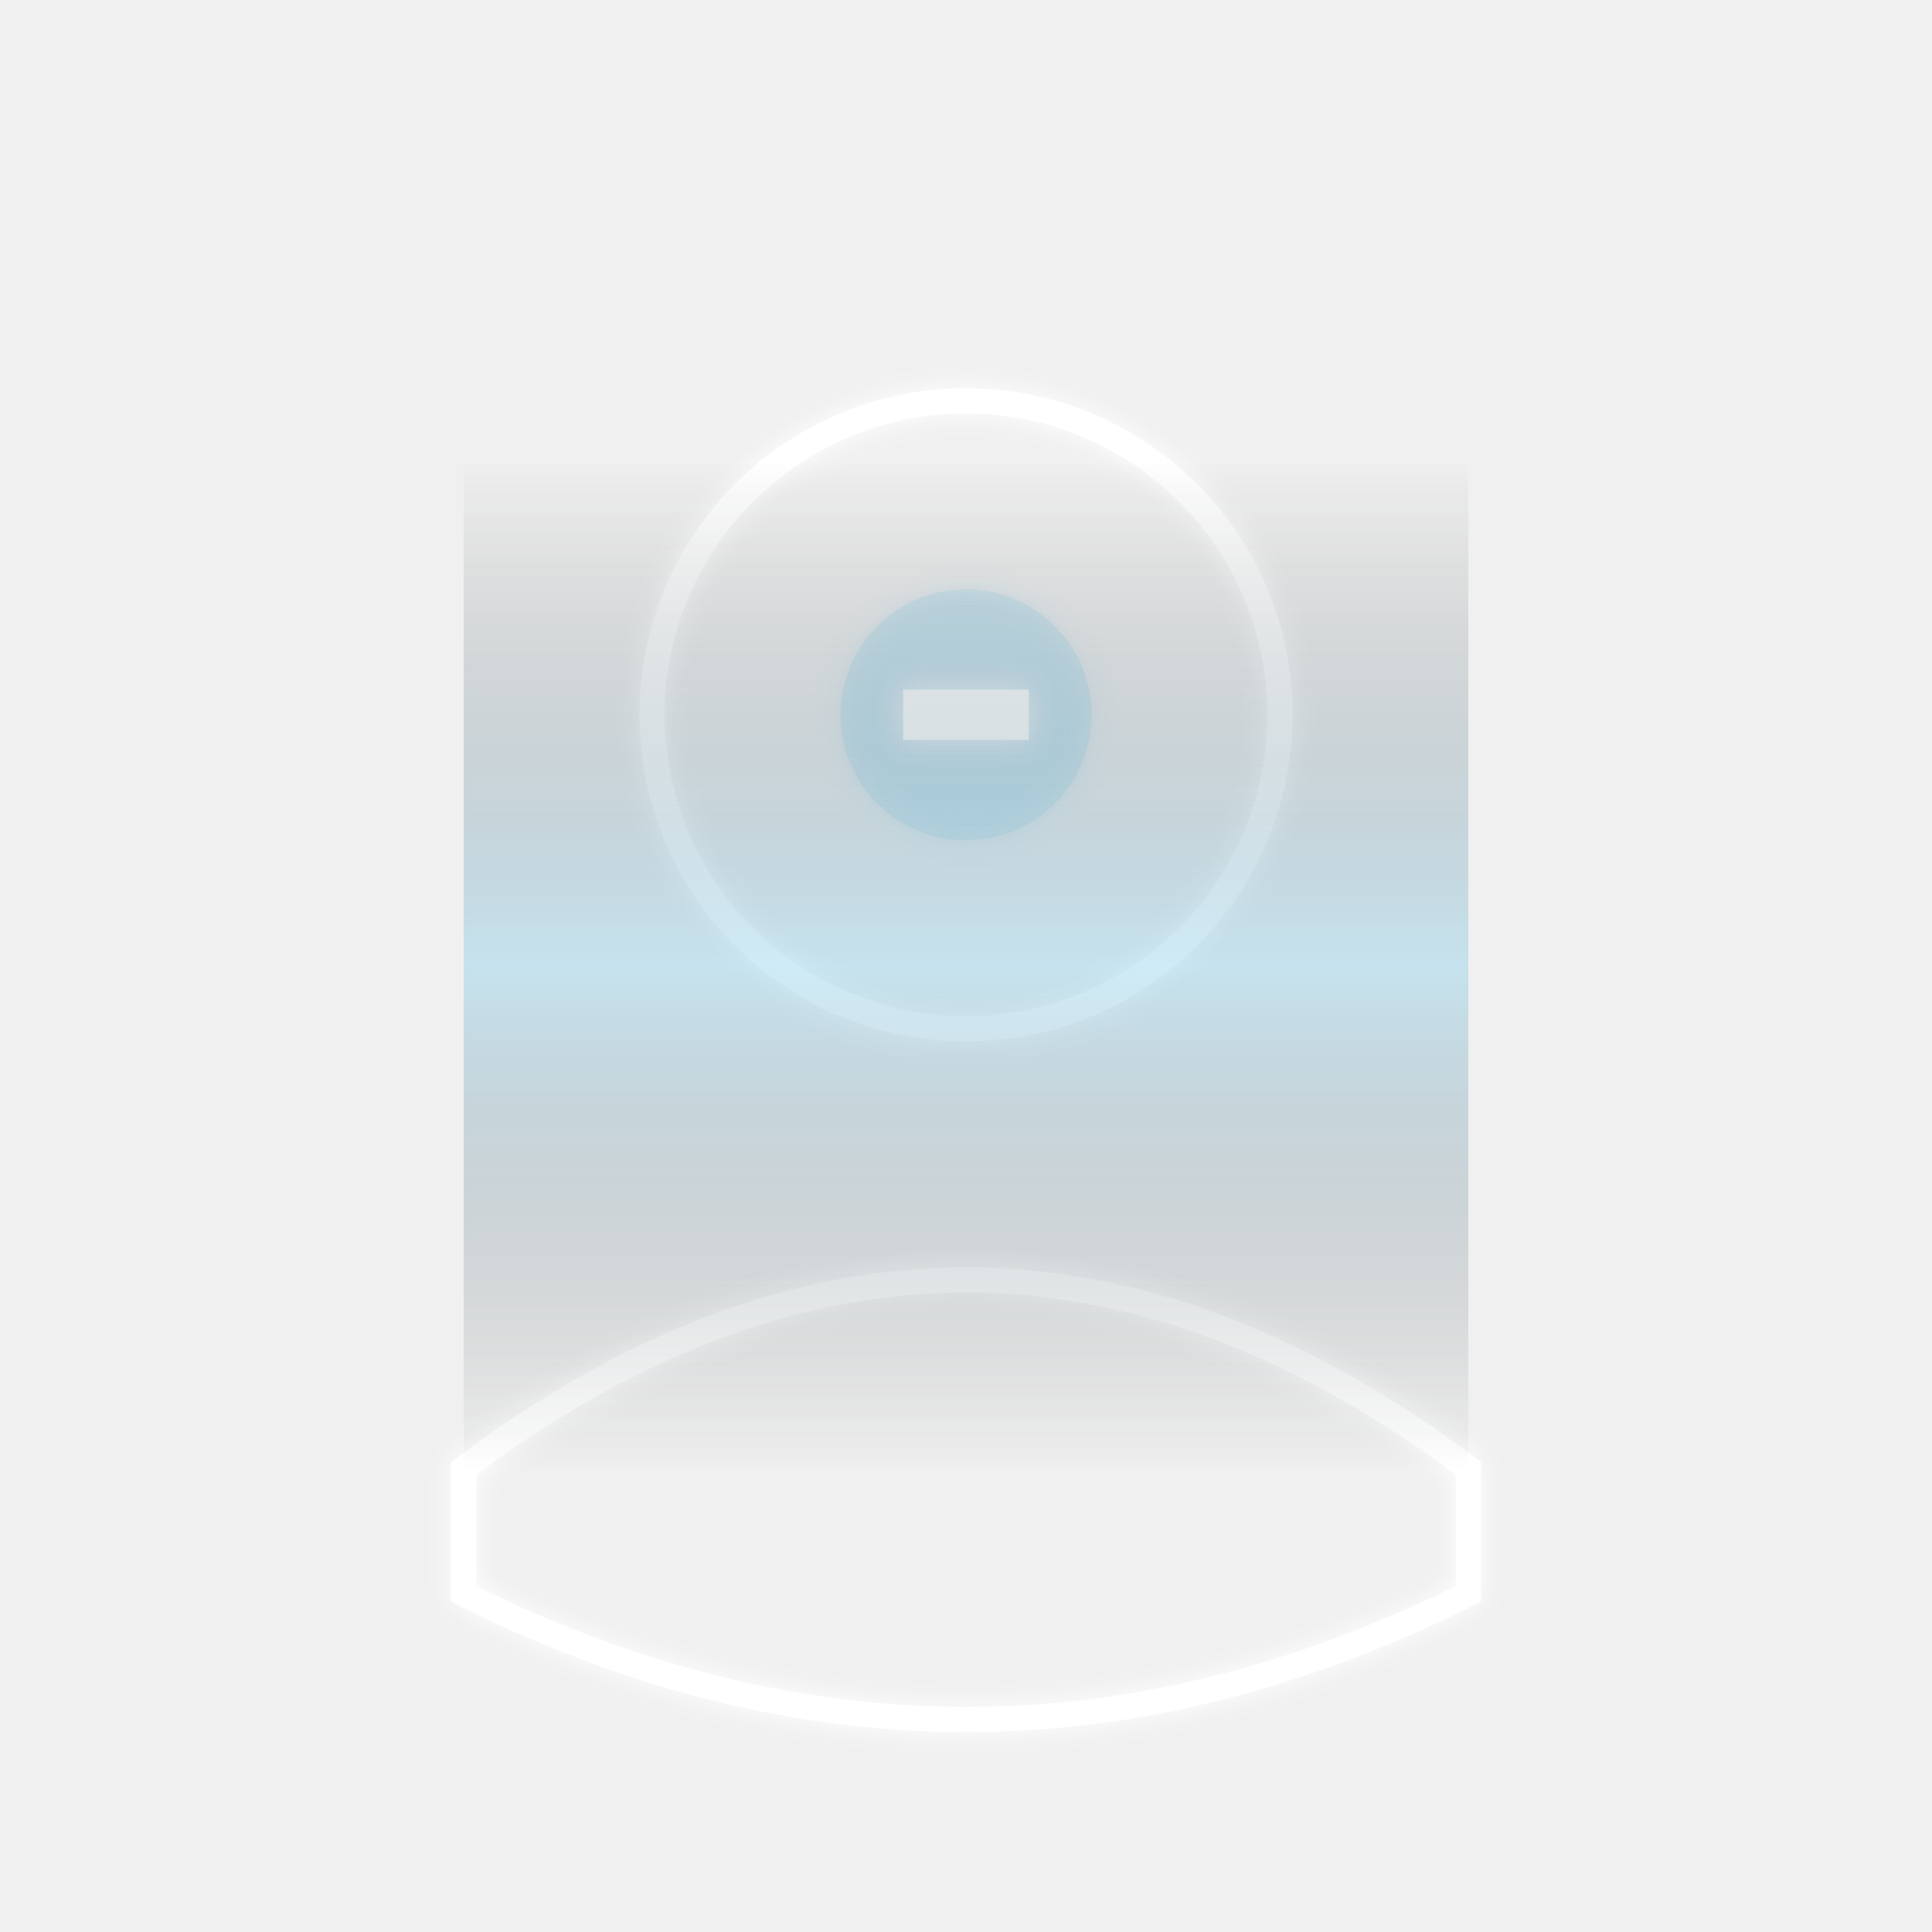
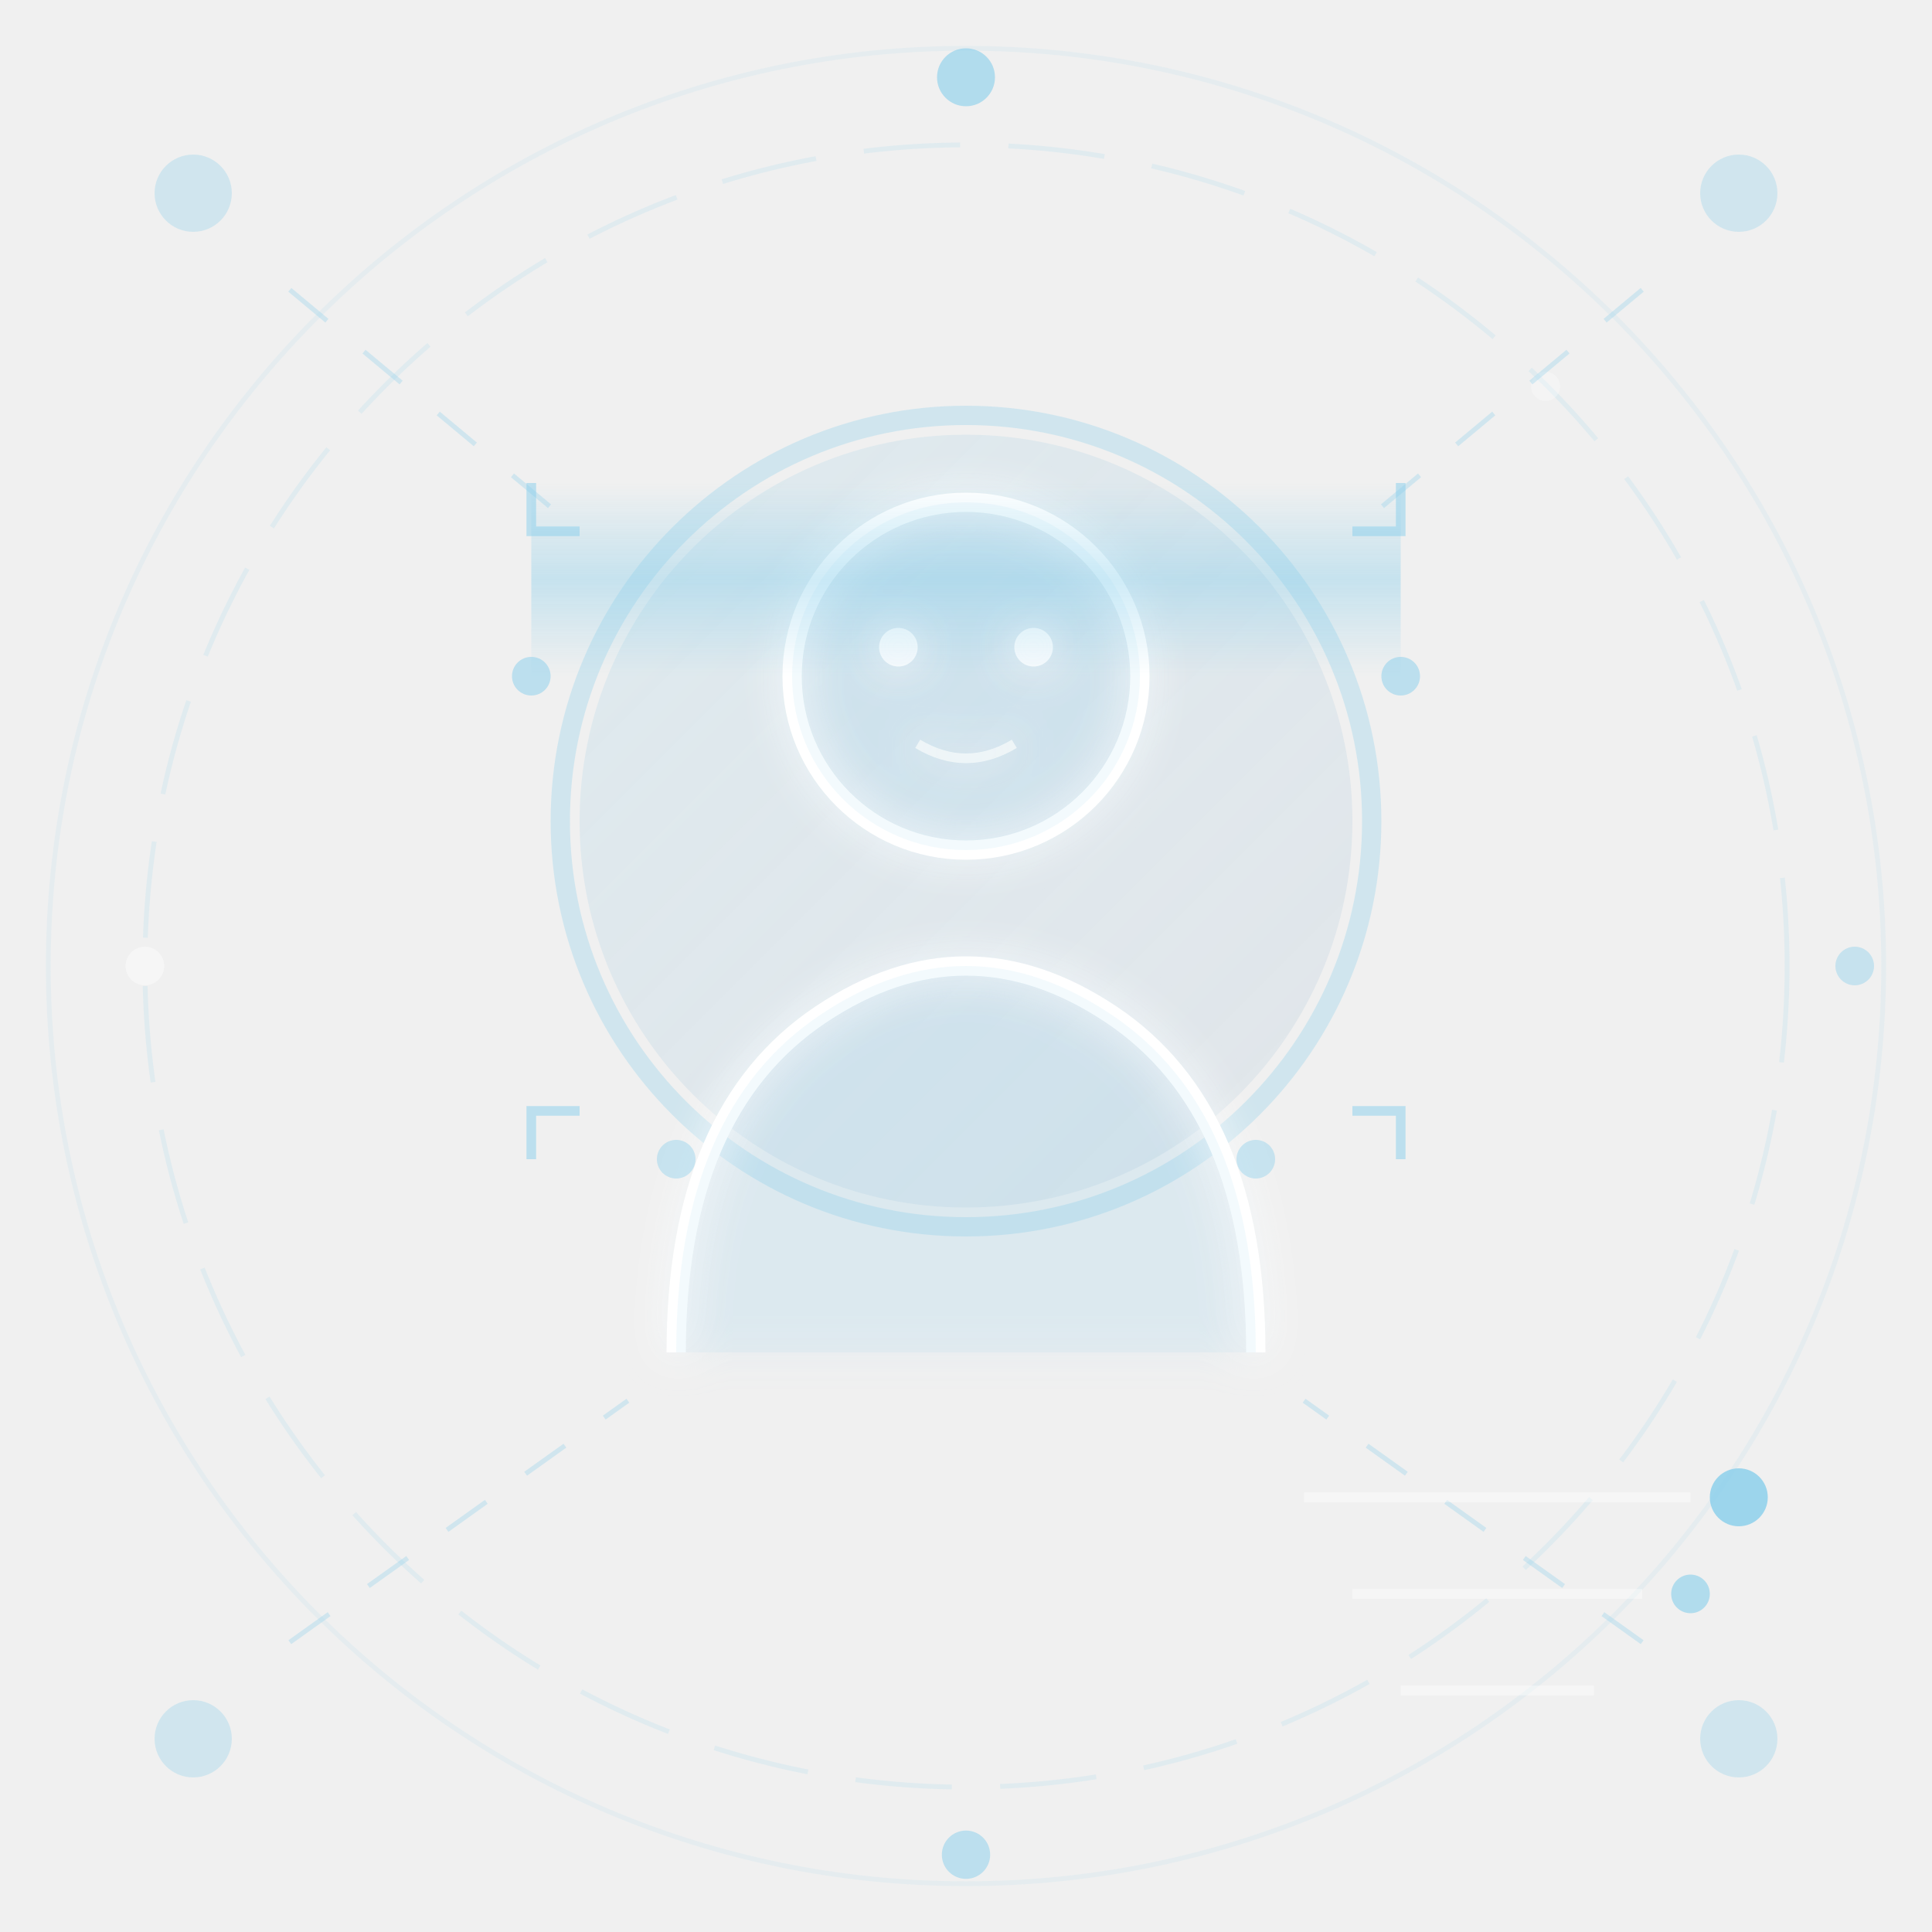
<svg xmlns="http://www.w3.org/2000/svg" width="200" height="200" viewBox="0 0 200 200">
  <defs>
-     <filter id="glow-soft">
-       <feGaussianBlur stdDeviation="1" result="blur" />
-       <feComposite in="SourceGraphic" in2="blur" operator="over" />
+     <linearGradient id="profileGrad" x1="0%" y1="0%" x2="100%" y2="100%">
+       <stop offset="0%" stop-color="#87CEEB" stop-opacity="0.8" />
+       <stop offset="100%" stop-color="#4682B4" stop-opacity="0.4" />
+     </linearGradient>
+     <linearGradient id="scanGrad" x1="0%" y1="0%" x2="0%" y2="100%">
+       <stop offset="0%" stop-color="#87CEEB" stop-opacity="0" />
+       <stop offset="50%" stop-color="#87CEEB" stop-opacity="0.8" />
+       <stop offset="100%" stop-color="#87CEEB" stop-opacity="0" />
+     </linearGradient>
+     <filter id="glow" x="-50%" y="-50%" width="200%" height="200%">
+       <feGaussianBlur in="SourceGraphic" stdDeviation="2" result="blur" />
+       <feMerge>
+         <feMergeNode in="blur" />
+         <feMergeNode in="SourceGraphic" />
+       </feMerge>
    </filter>
-     <linearGradient id="scan-gradient" x1="0" y1="0" x2="0" y2="1">
-       <stop offset="0%" stop-color="transparent" />
-       <stop offset="50%" stop-color="#87CEEB" />
-       <stop offset="100%" stop-color="transparent" />
-     </linearGradient>
+     <clipPath id="profileClip">
+       <circle cx="100" cy="85" r="40" />
+     </clipPath>
  </defs>
  <style>
-     @keyframes scan-face {
-       0% { transform: translateY(-20px); opacity: 0; }
-       50% { opacity: 0.8; }
-       100% { transform: translateY(20px); opacity: 0; }
+     @keyframes scan {
+       0% { transform: translateY(-60px); opacity: 0; }
+       20% { opacity: 0.8; }
+       80% { opacity: 0.8; }
+       100% { transform: translateY(60px); opacity: 0; }
    }
-     .scanner {
-       fill: url(#scan-gradient);
-       animation: scan-face 3s infinite linear;
+     @keyframes orbit {
+       from { transform: rotate(0deg); }
+       to { transform: rotate(360deg); }
    }
+     @keyframes pulse {
+       0%, 100% { opacity: 0.4; transform: scale(1); }
+       50% { opacity: 0.8; transform: scale(1.05); }
+     }
+     @keyframes data-stream {
+       0% { stroke-dashoffset: 20; }
+       100% { stroke-dashoffset: 0; }
+     }
+     @keyframes blink {
+       0%, 90%, 100% { opacity: 1; }
+       95% { opacity: 0.3; }
+     }
+     @keyframes float {
+       0%, 100% { transform: translateY(0); }
+       50% { transform: translateY(-5px); }
+     }
+ 
+     .scanner { animation: scan 3s ease-in-out infinite; }
+     .orbit-ring { transform-origin: 100px 100px; animation: orbit 20s linear infinite; }
+     .orbit-ring-reverse { transform-origin: 100px 100px; animation: orbit 15s linear infinite reverse; }
+     .pulse { animation: pulse 3s ease-in-out infinite; }
+     .data { stroke-dasharray: 5, 5; animation: data-stream 1s linear infinite; }
+     .blink { animation: blink 4s ease-in-out infinite; }
+     .float { animation: float 3s ease-in-out infinite; }
  </style>
-   <g transform="translate(100, 100) scale(1.3) translate(-100, -100)">
-     <g filter="url(#glow-soft)">
-       <circle cx="100" cy="80" r="25" stroke="#ffffff" stroke-width="2" fill="none" />
-       <path d="M60 150 Q 100 170 140 150 L 140 140 Q 100 110 60 140 Z" stroke="#ffffff" stroke-width="2" fill="none" />
-       <circle cx="100" cy="80" r="10" fill="#87CEEB" fill-opacity="0.2" />
-       <rect x="95" y="78" width="10" height="4" fill="#ffffff" />
-     </g>
-     <rect x="60" y="60" width="80" height="80" class="scanner" opacity="0.4" />
+   <circle cx="100" cy="100" r="95" fill="none" stroke="#87CEEB" stroke-width="0.5" opacity="0.1" />
+   <circle cx="100" cy="100" r="85" fill="none" stroke="#87CEEB" stroke-width="0.5" opacity="0.15" stroke-dasharray="10 5" />
+   <g class="orbit-ring">
+     <circle cx="100" cy="8" r="3" fill="#87CEEB" opacity="0.6" />
+     <circle cx="192" cy="100" r="2" fill="#87CEEB" opacity="0.4" />
+     <circle cx="100" cy="192" r="2.5" fill="#87CEEB" opacity="0.5" />
+   </g>
+   <g class="orbit-ring-reverse">
+     <circle cx="15" cy="100" r="2" fill="#ffffff" opacity="0.4" />
+     <circle cx="160" cy="40" r="1.5" fill="#ffffff" opacity="0.3" />
+   </g>
+   <g stroke="#87CEEB" stroke-width="0.5" opacity="0.3" class="data">
+     <line x1="30" y1="30" x2="60" y2="55" />
+     <line x1="170" y1="30" x2="140" y2="55" />
+     <line x1="30" y1="170" x2="65" y2="145" />
+     <line x1="170" y1="170" x2="135" y2="145" />
+   </g>
+   <circle cx="100" cy="85" r="42" fill="none" stroke="#87CEEB" stroke-width="2" opacity="0.3" class="pulse" />
+   <circle cx="100" cy="85" r="40" fill="url(#profileGrad)" opacity="0.2" />
+   <g filter="url(#glow)" class="float">
+     <circle cx="100" cy="70" r="18" fill="none" stroke="#ffffff" stroke-width="2" />
+     <circle cx="100" cy="70" r="18" fill="#87CEEB" opacity="0.1" />
+     <circle cx="93" cy="67" r="2" fill="#ffffff" opacity="0.8" class="blink" />
+     <circle cx="107" cy="67" r="2" fill="#ffffff" opacity="0.8" class="blink" />
+     <path d="M95,77 Q100,80 105,77" fill="none" stroke="#ffffff" stroke-width="1" opacity="0.6" />
+     <path d="M70,140 Q70,115 85,105 Q100,95 115,105 Q130,115 130,140" fill="none" stroke="#ffffff" stroke-width="2" />
+     <path d="M70,140 Q70,115 85,105 Q100,95 115,105 Q130,115 130,140" fill="#87CEEB" opacity="0.1" />
+   </g>
+   <rect x="55" y="50" width="90" height="20" fill="url(#scanGrad)" class="scanner" opacity="0.5" />
+   <g stroke="#87CEEB" stroke-width="1" fill="none" opacity="0.5">
+     <path d="M55,50 L55,55 L60,55" />
+     <path d="M145,50 L145,55 L140,55" />
+     <path d="M55,120 L55,115 L60,115" />
+     <path d="M145,120 L145,115 L140,115" />
+   </g>
+   <g fill="#87CEEB">
+     <circle cx="55" cy="70" r="2" opacity="0.5" class="pulse" />
+     <circle cx="145" cy="70" r="2" opacity="0.5" class="pulse" style="animation-delay: -0.5s" />
+     <circle cx="70" cy="120" r="2" opacity="0.4" class="pulse" style="animation-delay: -1s" />
+     <circle cx="130" cy="120" r="2" opacity="0.4" class="pulse" style="animation-delay: -1.5s" />
+   </g>
+   <g stroke="#ffffff" stroke-width="1" opacity="0.4">
+     <line x1="135" y1="155" x2="175" y2="155" />
+     <line x1="140" y1="165" x2="170" y2="165" />
+     <line x1="145" y1="175" x2="165" y2="175" />
+   </g>
+   <g fill="#87CEEB">
+     <circle cx="180" cy="155" r="3" opacity="0.8">
+       <animate attributeName="opacity" values="0.8;0.3;0.8" dur="2s" repeatCount="indefinite" />
+     </circle>
+     <circle cx="175" cy="165" r="2" opacity="0.6">
+       <animate attributeName="opacity" values="0.6;0.2;0.6" dur="2s" begin="0.3s" repeatCount="indefinite" />
+     </circle>
+   </g>
+   <g fill="#87CEEB" opacity="0.3">
+     <circle cx="20" cy="20" r="4" />
+     <circle cx="180" cy="20" r="4" />
+     <circle cx="20" cy="180" r="4" />
+     <circle cx="180" cy="180" r="4" />
  </g>
</svg>
